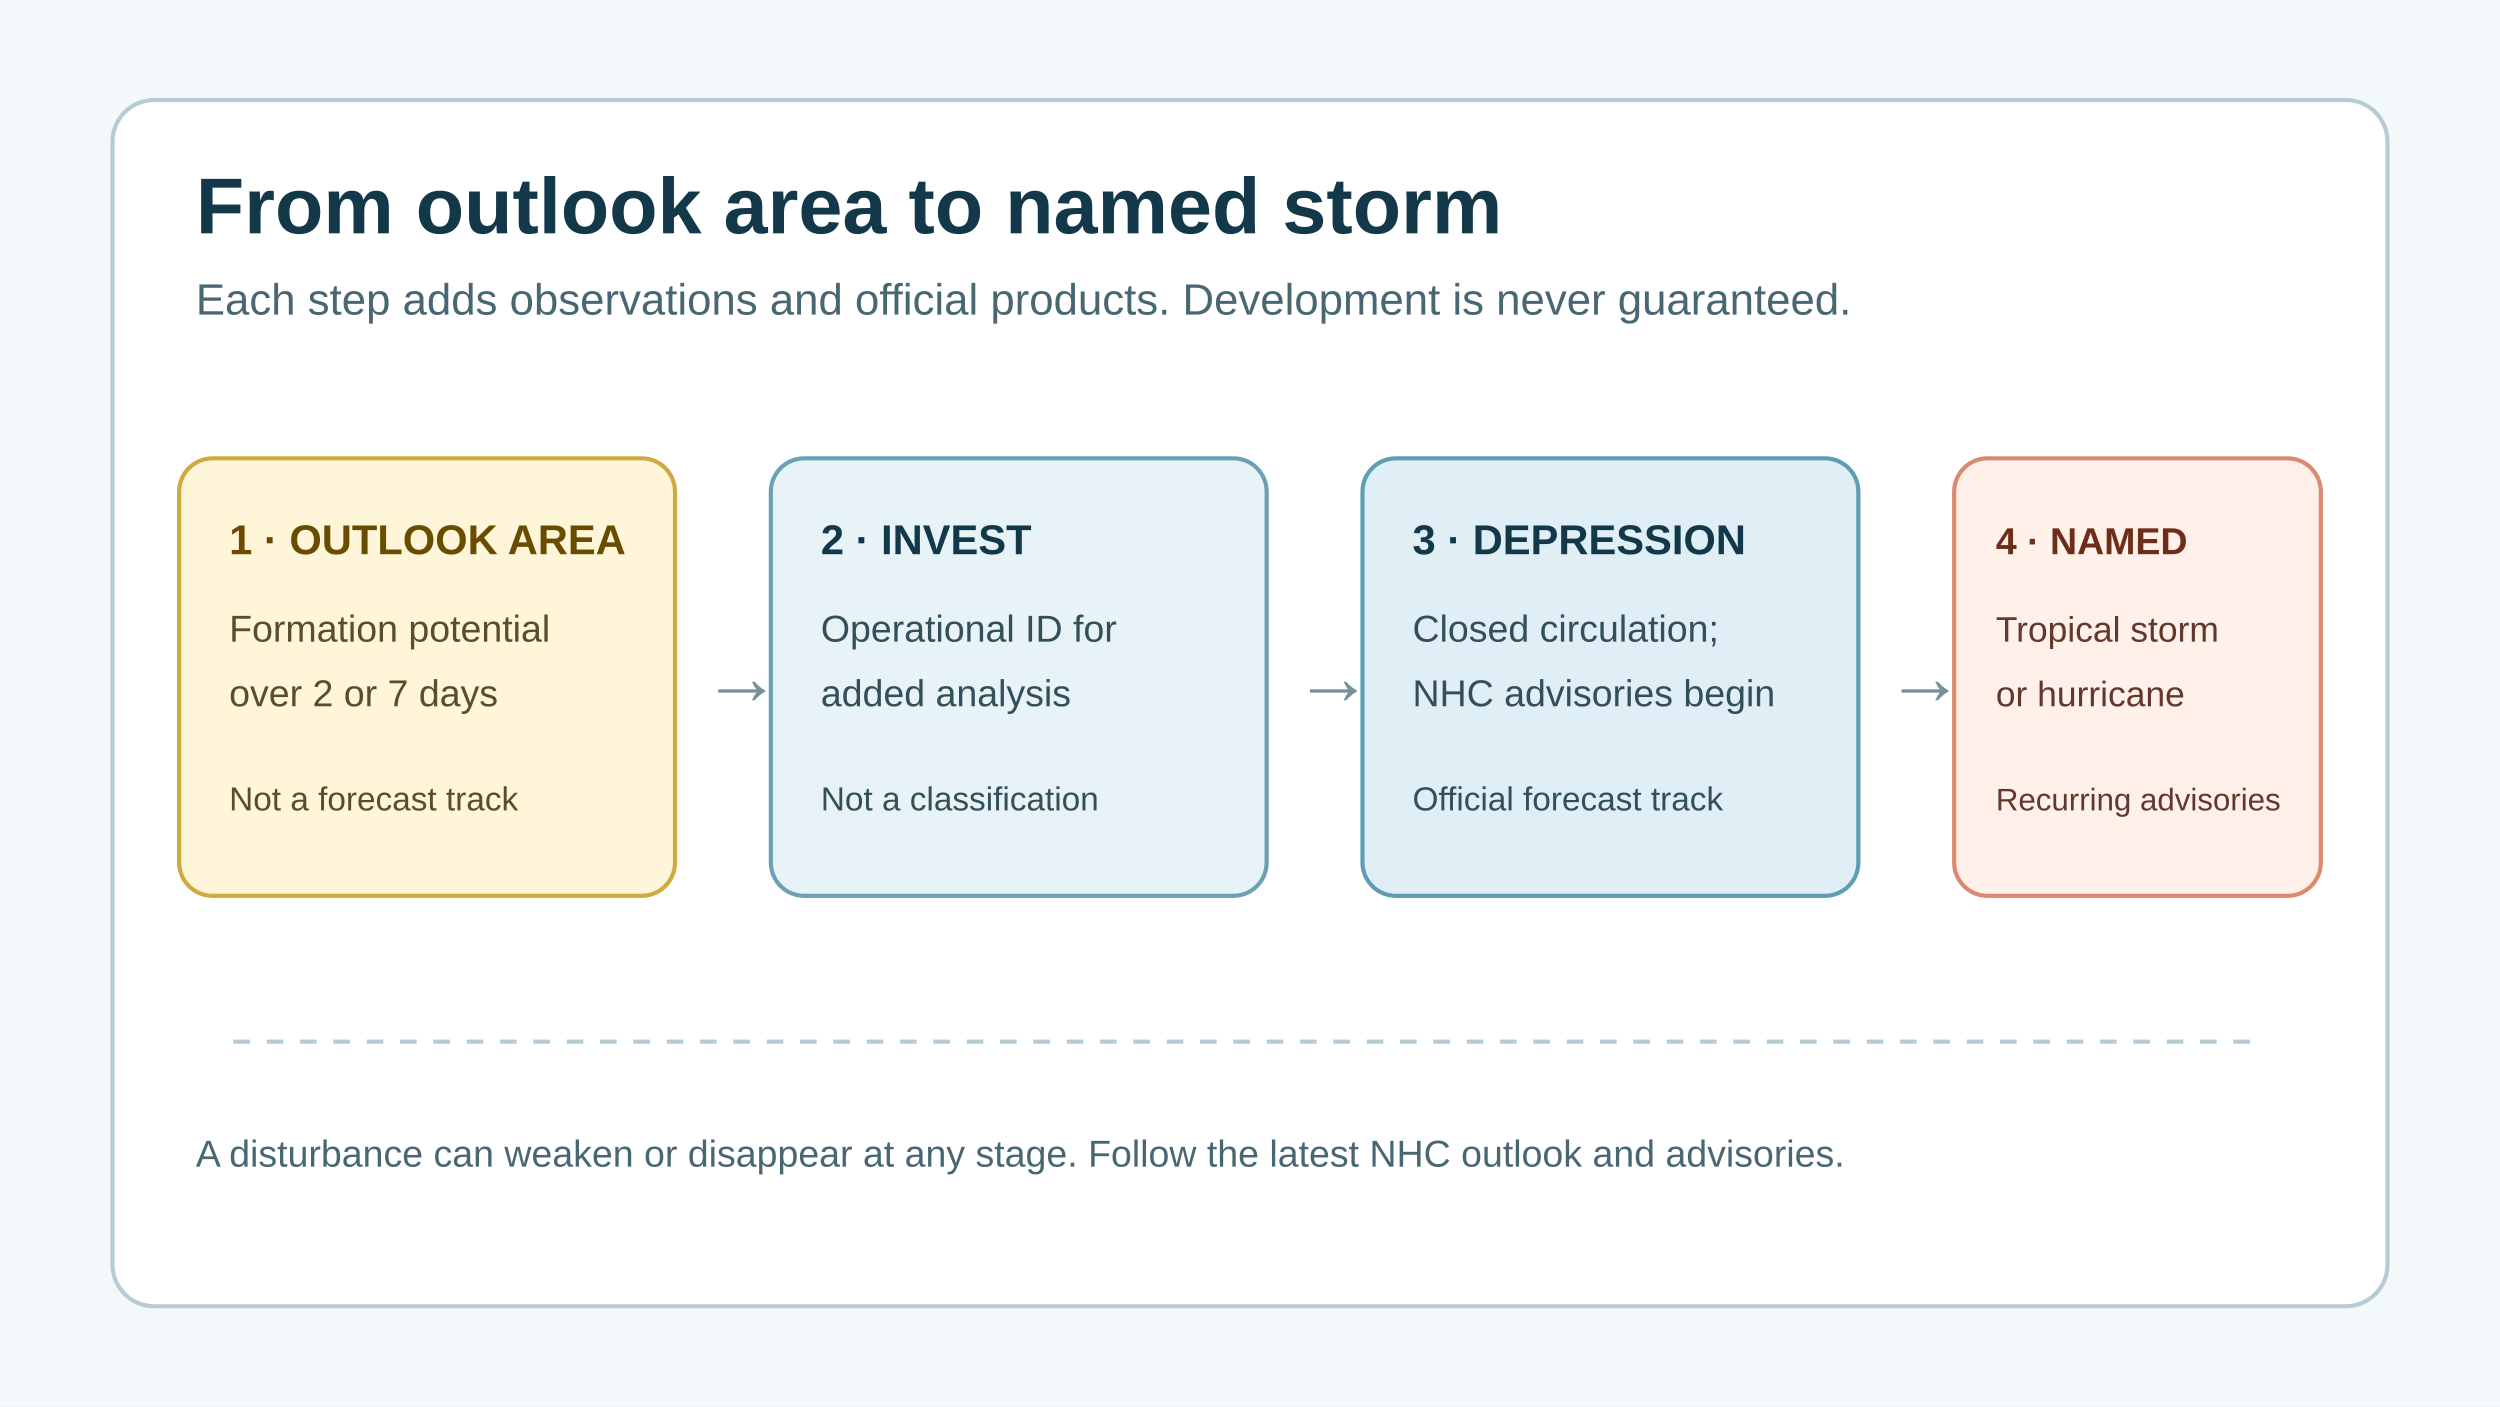
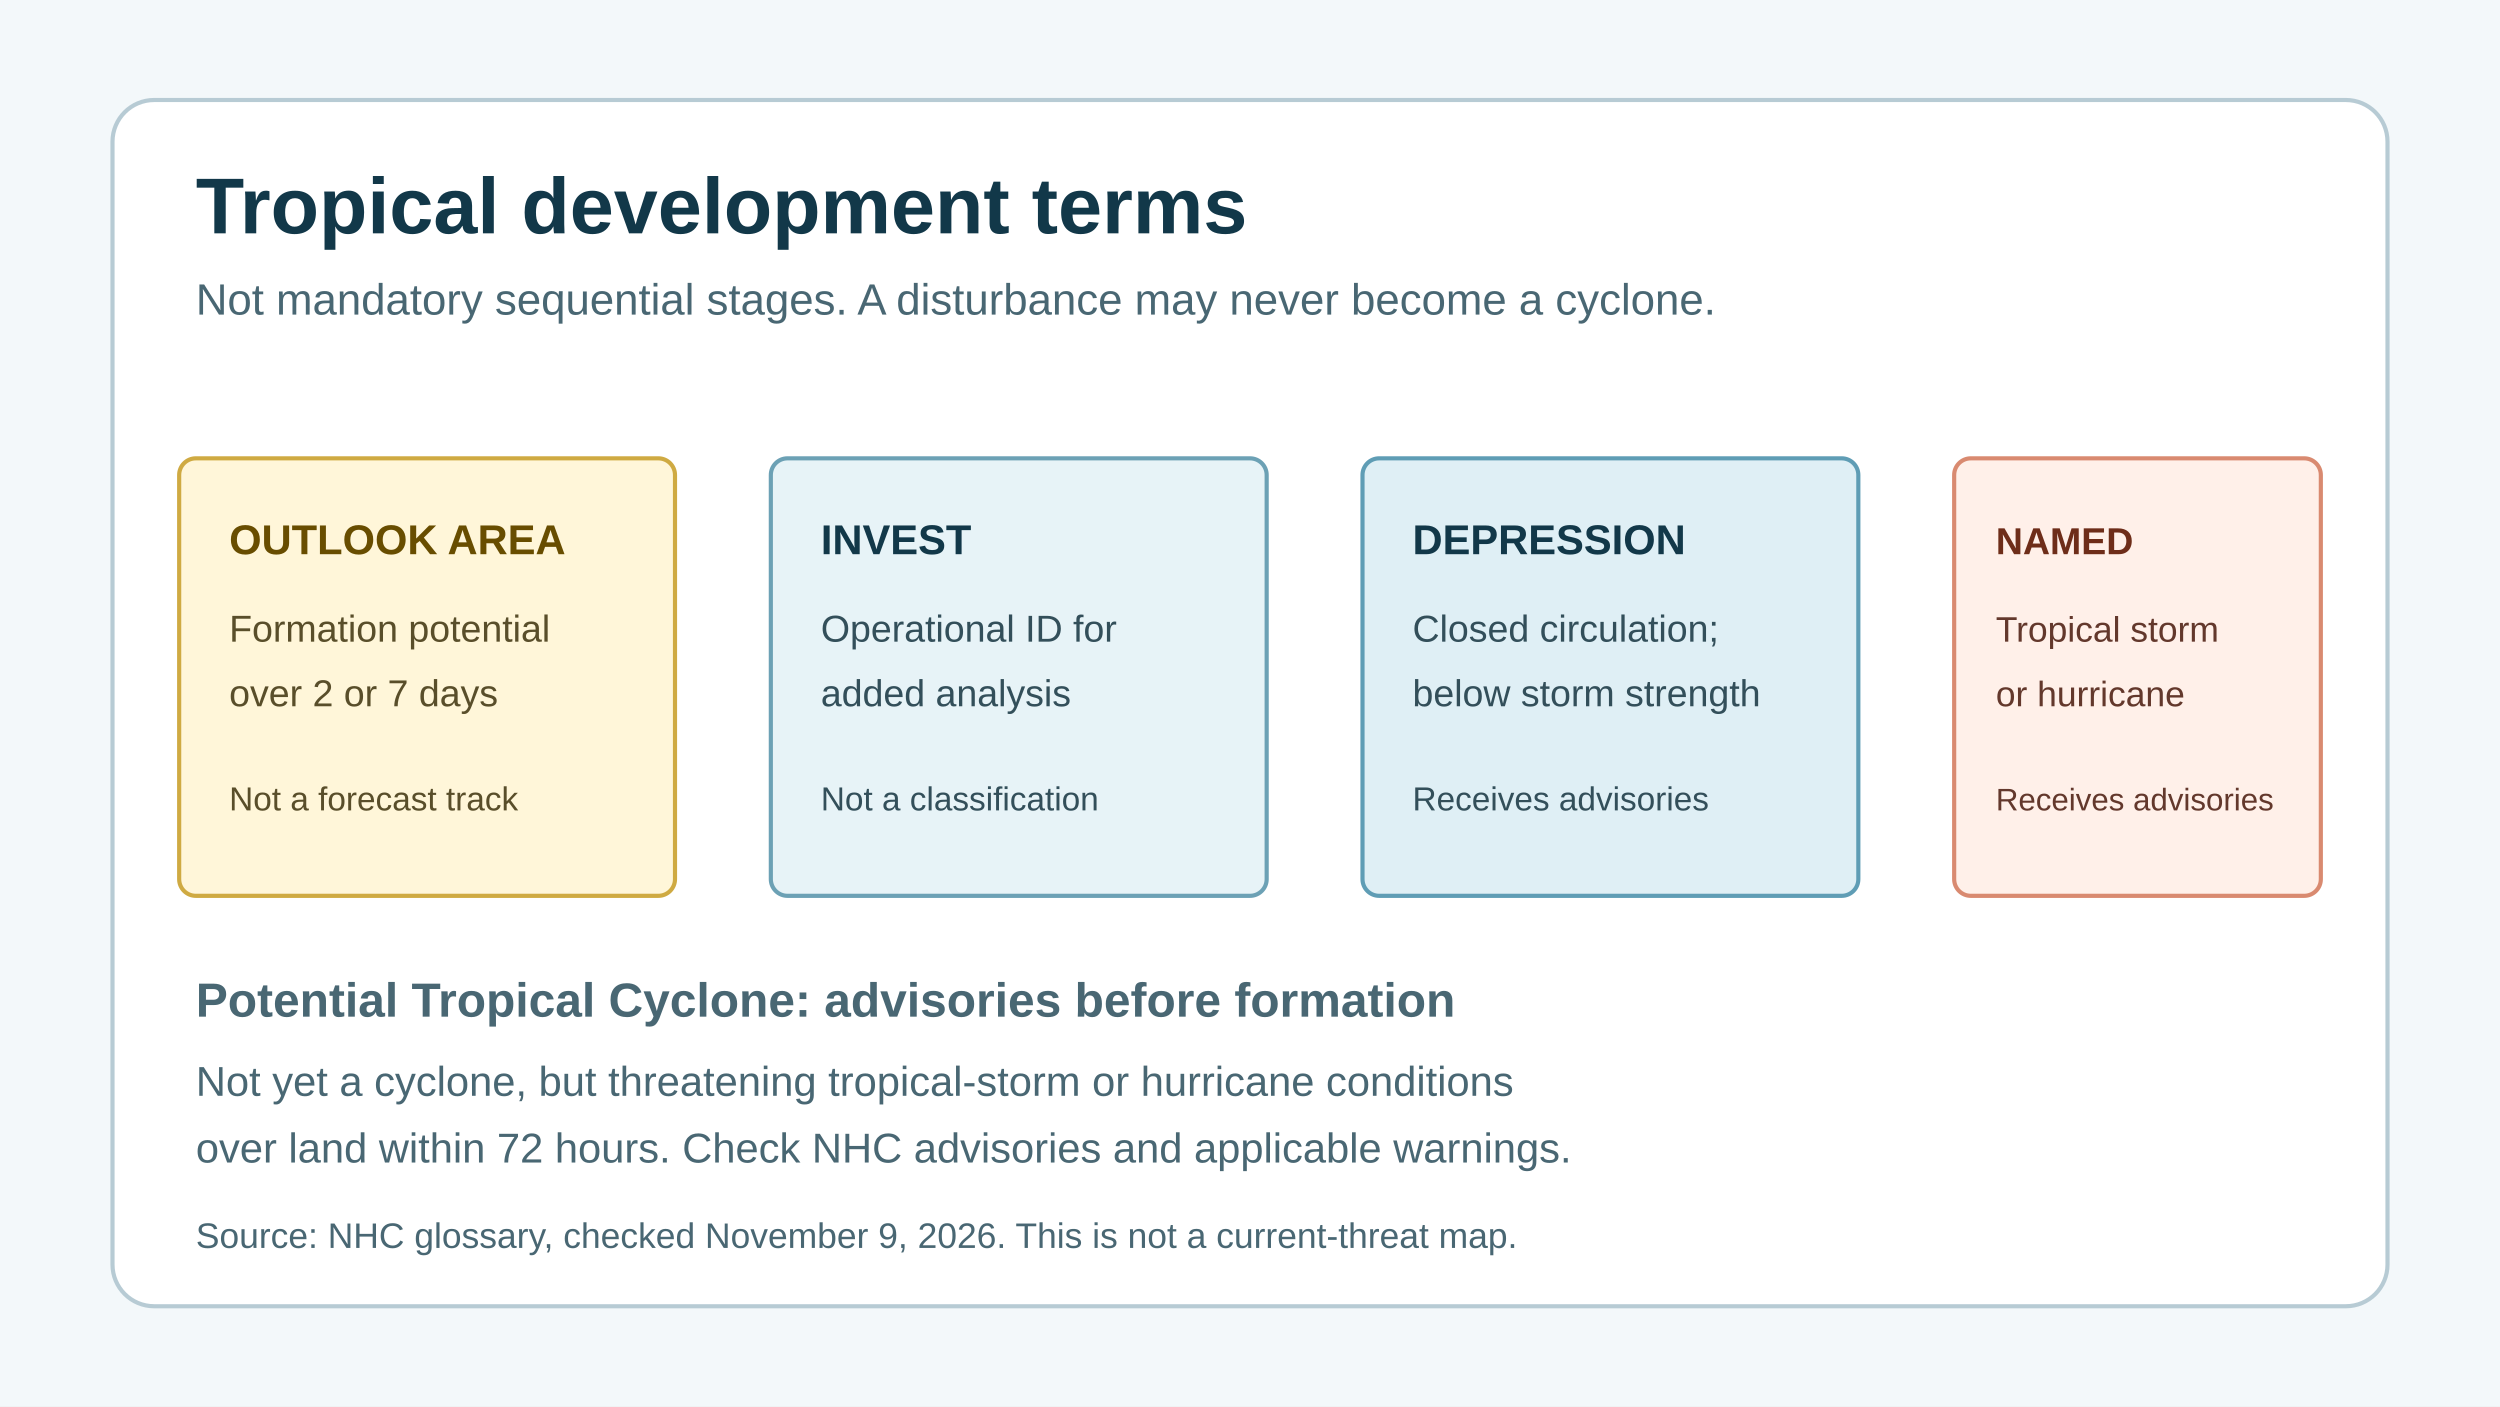
<svg xmlns="http://www.w3.org/2000/svg" width="1200" height="675" viewBox="0 0 1200 675" role="img" aria-labelledby="title desc">
  <rect width="1200" height="675" fill="#f3f8fa" />
  <rect x="54" y="48" width="1092" height="579" rx="20" fill="#fff" stroke="#b7cbd4" stroke-width="2" />
-   <text x="94" y="112" font-family="Arial,sans-serif" font-size="38" font-weight="700" fill="#123849">From outlook area to named storm</text>
-   <text x="94" y="151" font-family="Arial,sans-serif" font-size="21" fill="#496773">Each step adds observations and official products. Development is never guaranteed.</text>
+   <text x="94" y="112" font-family="Arial,sans-serif" font-size="38" font-weight="700" fill="#123849">Tropical development terms</text>
+   <text x="94" y="151" font-family="Arial,sans-serif" font-size="21" fill="#496773">Not mandatory sequential stages. A disturbance may never become a cyclone.</text>
  <g font-family="Arial,sans-serif">
    <g transform="translate(86 220)">
-       <rect width="238" height="210" rx="16" fill="#fff6d9" stroke="#cfaa42" stroke-width="2" />
-       <text x="24" y="46" font-size="20" font-weight="700" fill="#684d00">1 · OUTLOOK AREA</text>
+       <rect width="238" height="210" rx="8" fill="#fff6d9" stroke="#cfaa42" stroke-width="2" />
+       <text x="24" y="46" font-size="20" font-weight="700" fill="#684d00">OUTLOOK AREA</text>
      <text x="24" y="88" font-size="18" fill="#594e2a">Formation potential</text>
      <text x="24" y="119" font-size="18" fill="#594e2a">over 2 or 7 days</text>
      <text x="24" y="169" font-size="16" fill="#594e2a">Not a forecast track</text>
    </g>
-     <text x="337" y="338" font-size="38" fill="#78909a">→</text>
    <g transform="translate(370 220)">
-       <rect width="238" height="210" rx="16" fill="#e7f3f7" stroke="#6ca1b5" stroke-width="2" />
-       <text x="24" y="46" font-size="20" font-weight="700" fill="#123849">2 · INVEST</text>
+       <rect width="238" height="210" rx="8" fill="#e7f3f7" stroke="#6ca1b5" stroke-width="2" />
+       <text x="24" y="46" font-size="20" font-weight="700" fill="#123849">INVEST</text>
      <text x="24" y="88" font-size="18" fill="#334f5a">Operational ID for</text>
      <text x="24" y="119" font-size="18" fill="#334f5a">added analysis</text>
      <text x="24" y="169" font-size="16" fill="#334f5a">Not a classification</text>
    </g>
-     <text x="621" y="338" font-size="38" fill="#78909a">→</text>
    <g transform="translate(654 220)">
-       <rect width="238" height="210" rx="16" fill="#dfeff5" stroke="#5f9db5" stroke-width="2" />
-       <text x="24" y="46" font-size="20" font-weight="700" fill="#123849">3 · DEPRESSION</text>
+       <rect width="238" height="210" rx="8" fill="#dfeff5" stroke="#5f9db5" stroke-width="2" />
+       <text x="24" y="46" font-size="20" font-weight="700" fill="#123849">DEPRESSION</text>
      <text x="24" y="88" font-size="18" fill="#334f5a">Closed circulation;</text>
-       <text x="24" y="119" font-size="18" fill="#334f5a">NHC advisories begin</text>
-       <text x="24" y="169" font-size="16" fill="#334f5a">Official forecast track</text>
+       <text x="24" y="119" font-size="18" fill="#334f5a">below storm strength</text>
+       <text x="24" y="169" font-size="16" fill="#334f5a">Receives advisories</text>
    </g>
-     <text x="905" y="338" font-size="38" fill="#78909a">→</text>
    <g transform="translate(938 220)">
-       <rect width="176" height="210" rx="16" fill="#fff0e9" stroke="#d98a70" stroke-width="2" />
-       <text x="20" y="46" font-size="18" font-weight="700" fill="#6e2d19">4 · NAMED</text>
+       <rect width="176" height="210" rx="8" fill="#fff0e9" stroke="#d98a70" stroke-width="2" />
+       <text x="20" y="46" font-size="18" font-weight="700" fill="#6e2d19">NAMED</text>
      <text x="20" y="88" font-size="17" fill="#63382c">Tropical storm</text>
      <text x="20" y="119" font-size="17" fill="#63382c">or hurricane</text>
-       <text x="20" y="169" font-size="15" fill="#63382c">Recurring advisories</text>
+       <text x="20" y="169" font-size="15" fill="#63382c">Receives advisories</text>
    </g>
  </g>
-   <path d="M112 500 H1088" stroke="#b7cbd4" stroke-width="2" stroke-dasharray="8 8" />
-   <text x="94" y="560" font-family="Arial,sans-serif" font-size="18" fill="#496773">A disturbance can weaken or disappear at any stage. Follow the latest NHC outlook and advisories.</text>
+   <g font-family="Arial,sans-serif" fill="#496773">
+     <text x="94" y="488" font-size="23" font-weight="700">Potential Tropical Cyclone: advisories before formation</text>
+     <text x="94" y="526" font-size="20">Not yet a cyclone, but threatening tropical-storm or hurricane conditions</text>
+     <text x="94" y="558" font-size="20">over land within 72 hours. Check NHC advisories and applicable warnings.</text>
+     <text x="94" y="599" font-size="17">Source: NHC glossary, checked November 9, 2026. This is not a current-threat map.</text>
+   </g>
</svg>
